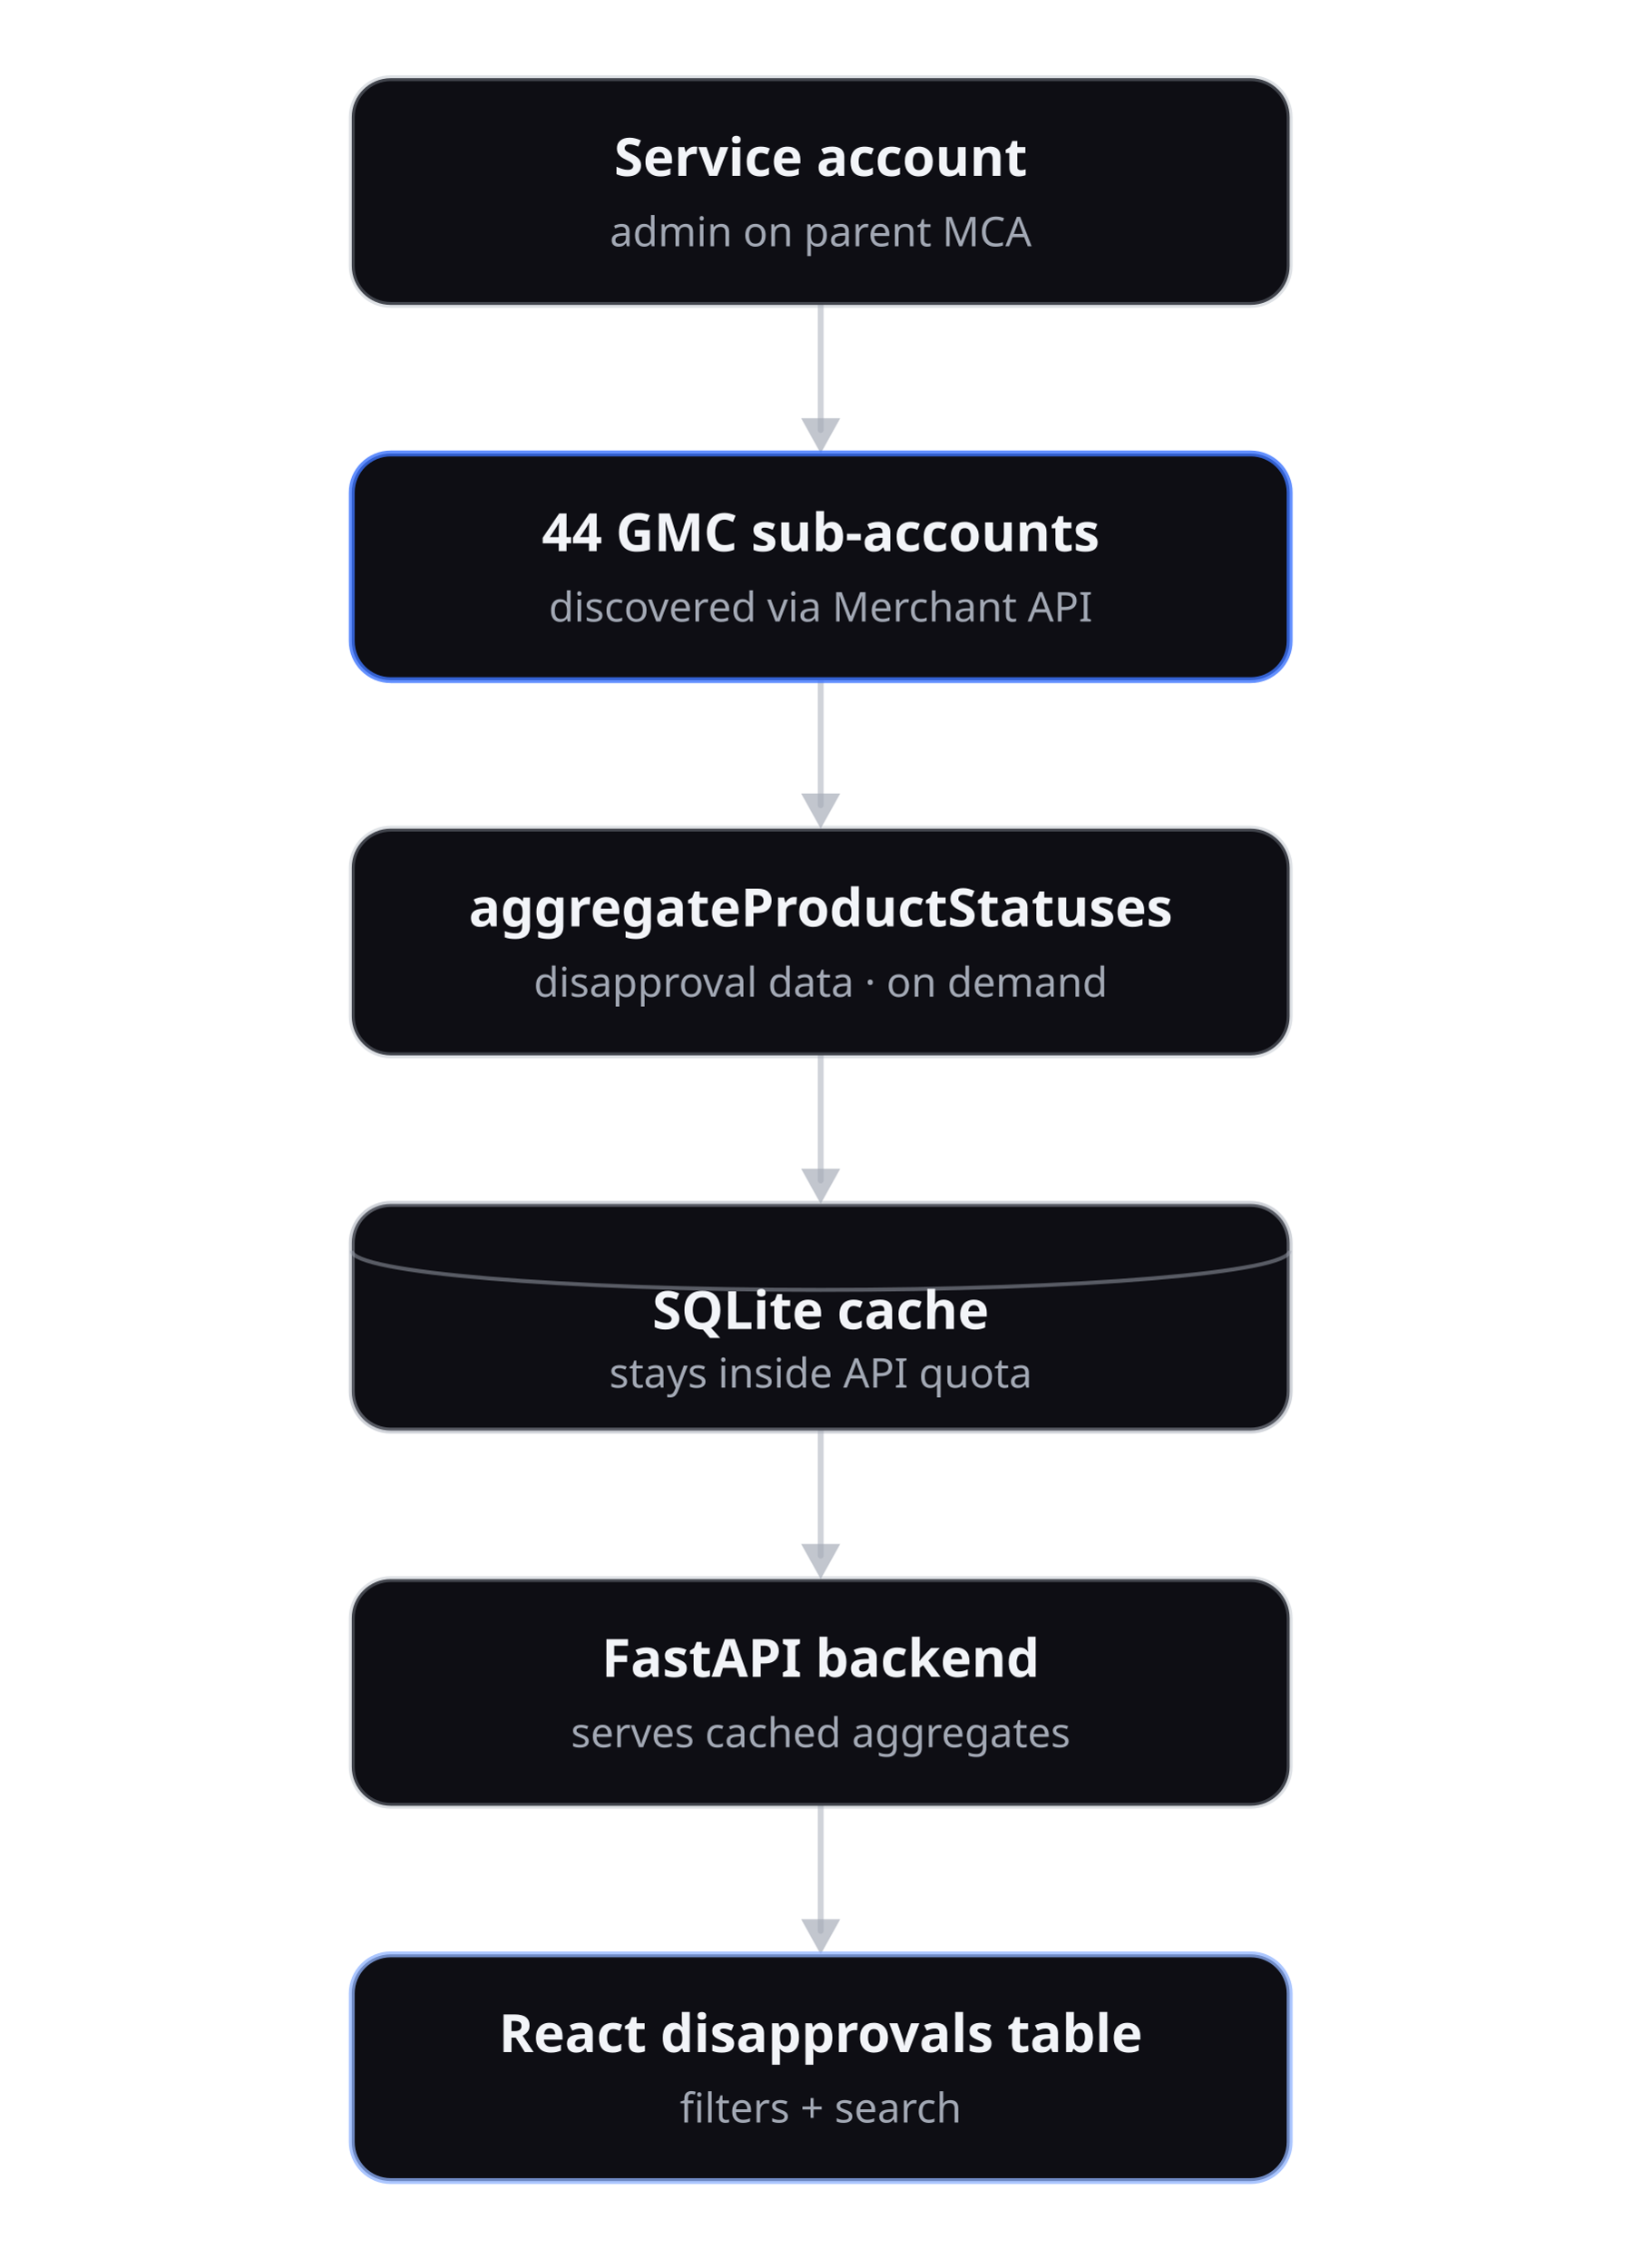
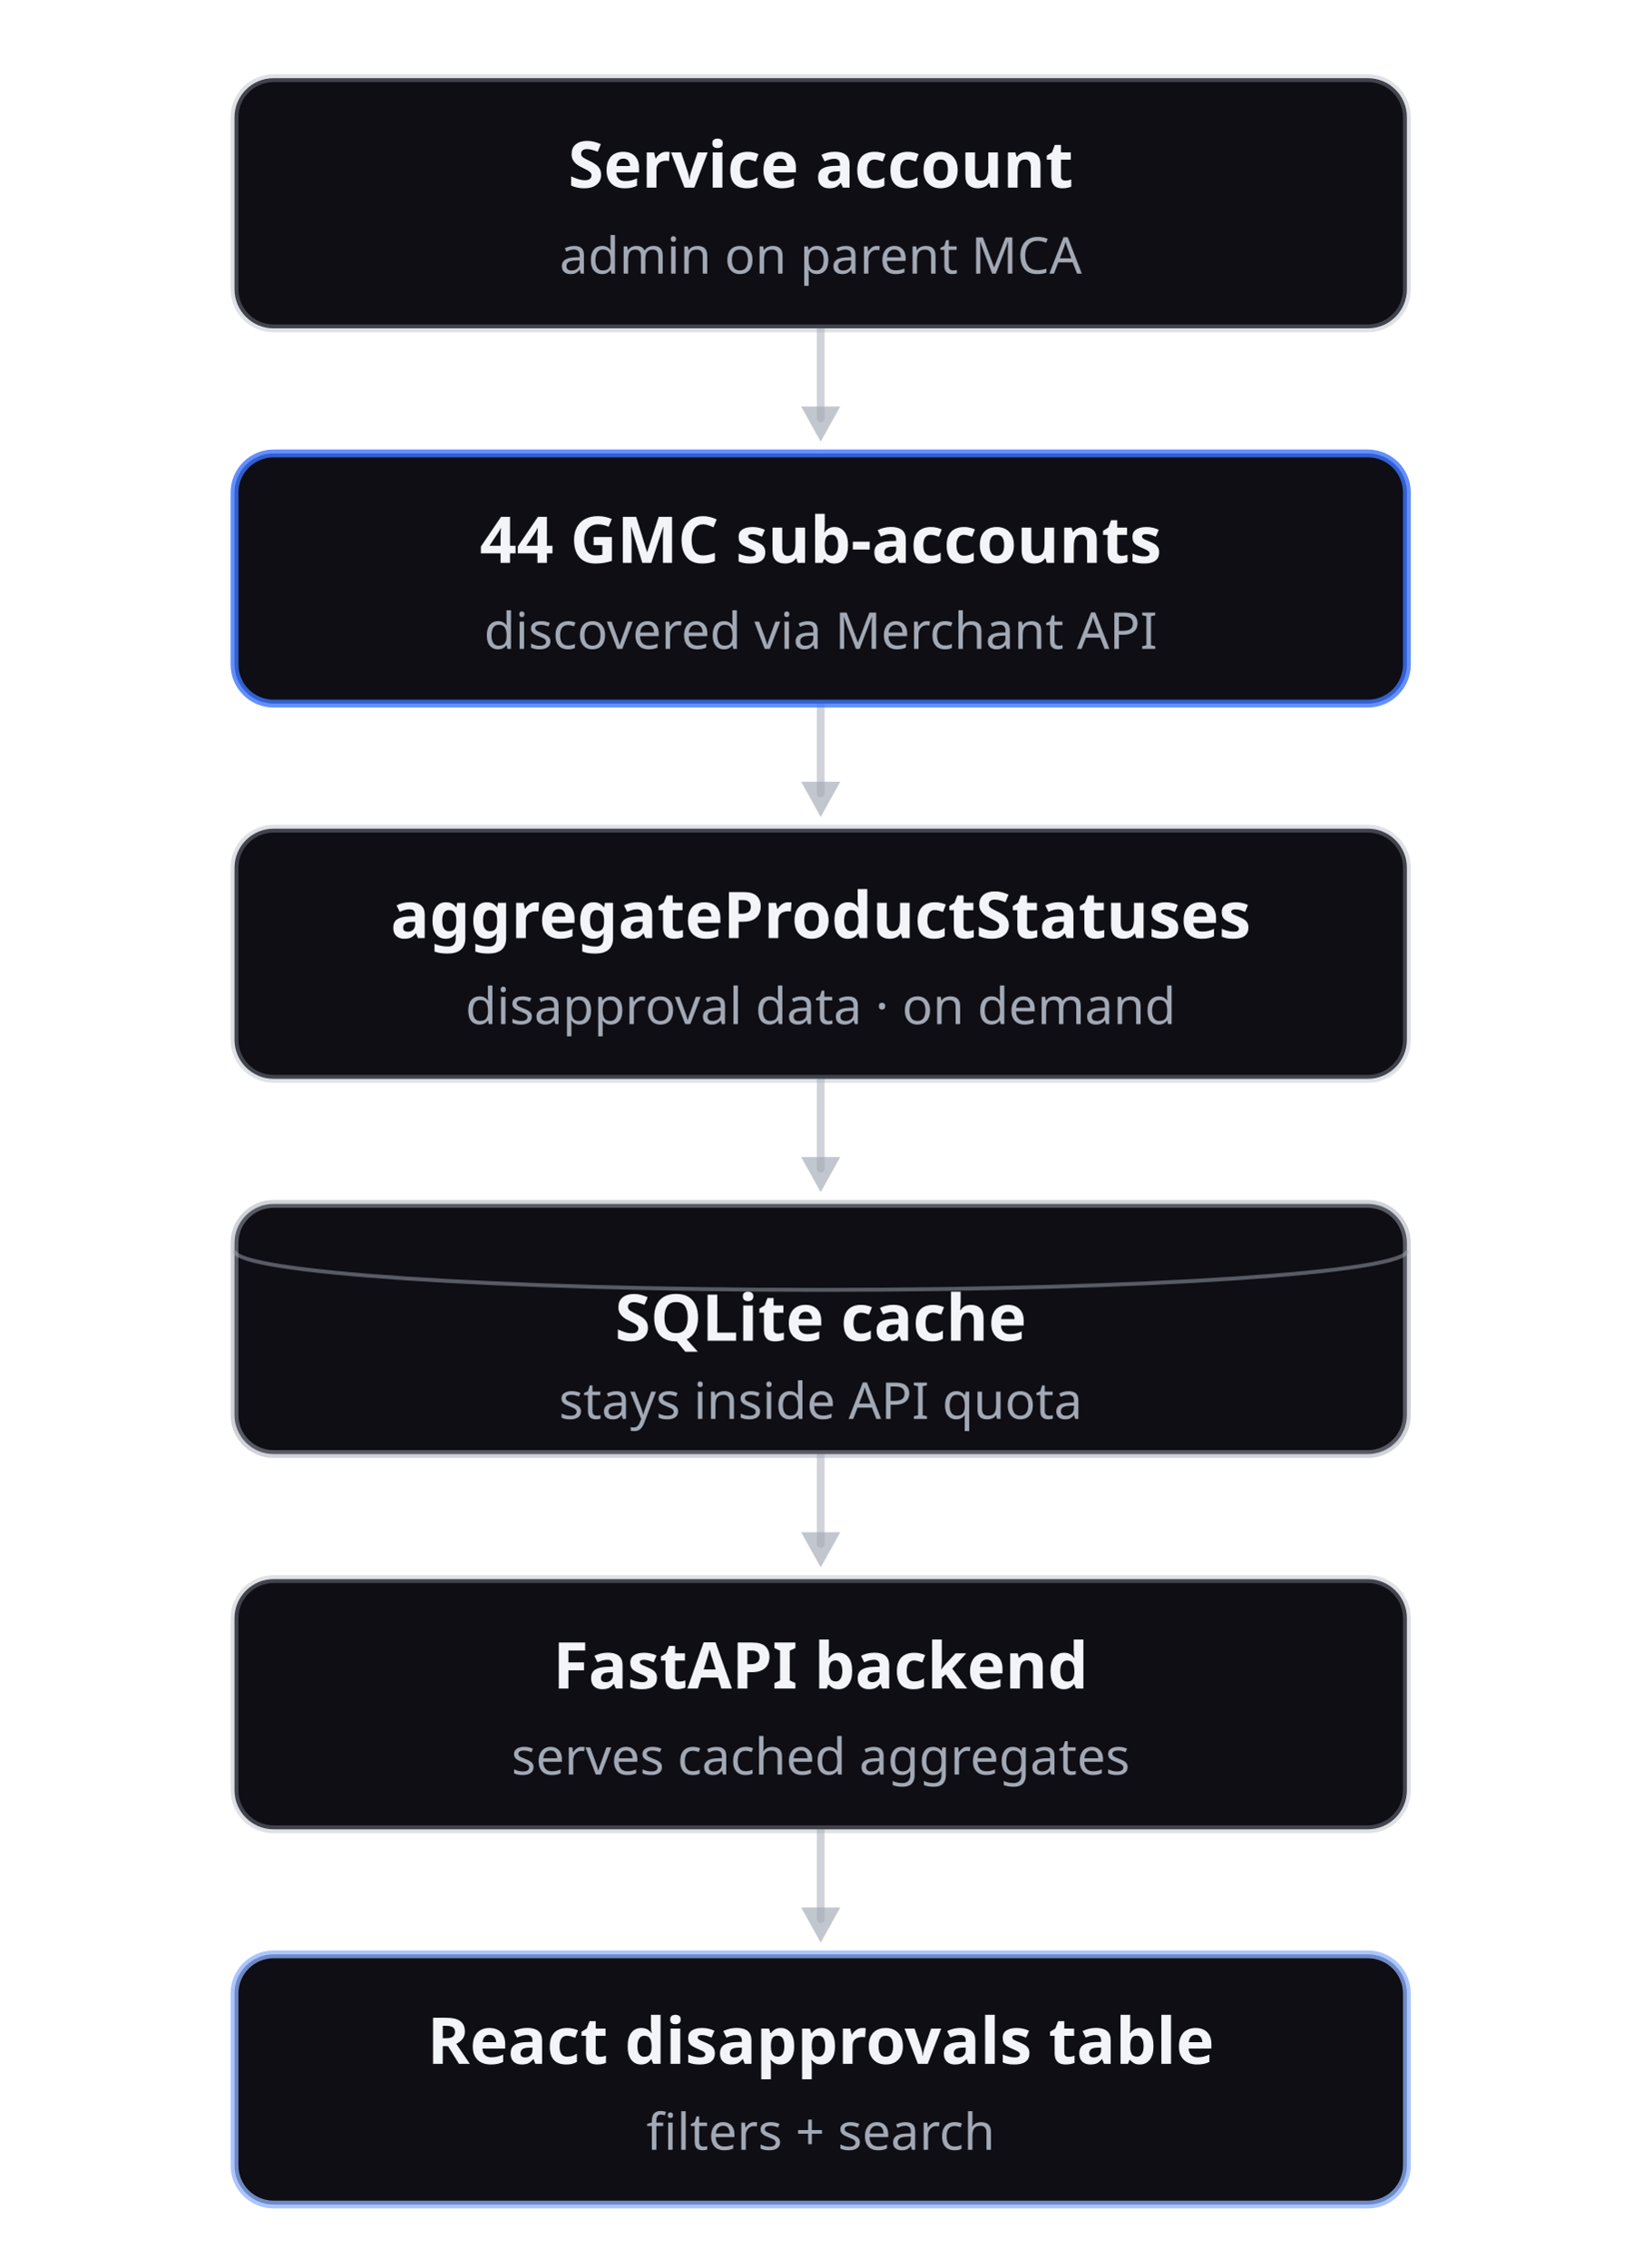
<svg xmlns="http://www.w3.org/2000/svg" viewBox="0 0 420 580" width="420" height="580" role="img" aria-labelledby="gmc-title" data-diagram="gmc" font-family="Geist, ui-sans-serif, system-ui, sans-serif">
  <g class="dg-edges">
-     <path class="dg-edge" id="gmc-e1" data-from="sa" data-to="subs" data-step="1" d="M210,78 L210,110" pathLength="1" fill="none" stroke="rgba(162,168,180,0.5)" stroke-width="1.5" stroke-linecap="round" />
-     <path class="dg-arrow" data-step="1" d="M205,107 L215,107 L210,116 Z" fill="rgba(162,168,180,0.65)" />
-     <path class="dg-edge" id="gmc-e2" data-from="subs" data-to="agg" data-step="3" d="M210,174 L210,206" pathLength="1" fill="none" stroke="rgba(162,168,180,0.5)" stroke-width="1.5" stroke-linecap="round" />
-     <path class="dg-arrow" data-step="3" d="M205,203 L215,203 L210,212 Z" fill="rgba(162,168,180,0.65)" />
-     <path class="dg-edge" id="gmc-e3" data-from="agg" data-to="cache" data-step="5" d="M210,270 L210,302" pathLength="1" fill="none" stroke="rgba(162,168,180,0.5)" stroke-width="1.5" stroke-linecap="round" />
-     <path class="dg-arrow" data-step="5" d="M205,299 L215,299 L210,308 Z" fill="rgba(162,168,180,0.65)" />
-     <path class="dg-edge" id="gmc-e4" data-from="cache" data-to="api" data-step="7" d="M210,366 L210,398" pathLength="1" fill="none" stroke="rgba(162,168,180,0.5)" stroke-width="1.5" stroke-linecap="round" />
-     <path class="dg-arrow" data-step="7" d="M205,395 L215,395 L210,404 Z" fill="rgba(162,168,180,0.65)" />
-     <path class="dg-edge" id="gmc-e5" data-from="api" data-to="table" data-step="9" d="M210,462 L210,494" pathLength="1" fill="none" stroke="rgba(162,168,180,0.5)" stroke-width="1.5" stroke-linecap="round" />
-     <path class="dg-arrow" data-step="9" d="M205,491 L215,491 L210,500 Z" fill="rgba(162,168,180,0.65)" />
+     <path class="dg-edge" id="gmc-e1" data-from="sa" data-to="subs" data-step="1" d="M210,84 L210,107" pathLength="1" fill="none" stroke="rgba(162,168,180,0.5)" stroke-width="2" stroke-linecap="round" />
+     <path class="dg-arrow" data-step="1" d="M205,104 L215,104 L210,113 Z" fill="rgba(162,168,180,0.65)" />
+     <path class="dg-edge" id="gmc-e2" data-from="subs" data-to="agg" data-step="3" d="M210,180 L210,203" pathLength="1" fill="none" stroke="rgba(162,168,180,0.5)" stroke-width="2" stroke-linecap="round" />
+     <path class="dg-arrow" data-step="3" d="M205,200 L215,200 L210,209 Z" fill="rgba(162,168,180,0.65)" />
+     <path class="dg-edge" id="gmc-e3" data-from="agg" data-to="cache" data-step="5" d="M210,276 L210,299" pathLength="1" fill="none" stroke="rgba(162,168,180,0.5)" stroke-width="2" stroke-linecap="round" />
+     <path class="dg-arrow" data-step="5" d="M205,296 L215,296 L210,305 Z" fill="rgba(162,168,180,0.65)" />
+     <path class="dg-edge" id="gmc-e4" data-from="cache" data-to="api" data-step="7" d="M210,372 L210,395" pathLength="1" fill="none" stroke="rgba(162,168,180,0.5)" stroke-width="2" stroke-linecap="round" />
+     <path class="dg-arrow" data-step="7" d="M205,392 L215,392 L210,401 Z" fill="rgba(162,168,180,0.65)" />
+     <path class="dg-edge" id="gmc-e5" data-from="api" data-to="table" data-step="9" d="M210,468 L210,491" pathLength="1" fill="none" stroke="rgba(162,168,180,0.5)" stroke-width="2" stroke-linecap="round" />
+     <path class="dg-arrow" data-step="9" d="M205,488 L215,488 L210,497 Z" fill="rgba(162,168,180,0.65)" />
  </g>
  <g class="dg-nodes">
    <g class="dg-node" id="gmc-n-sa" data-node="sa" data-step="0">
-       <rect x="90" y="20" width="240" height="58" rx="10" fill="#0e0e14" stroke="rgba(162,168,180,0.35)" stroke-width="1.5" />
-       <text x="210" y="45" text-anchor="middle" font-size="13.5" font-weight="600" fill="#f2f4f8">Service account</text>
-       <text x="210" y="63" text-anchor="middle" font-size="10.5" fill="#a2a8b4">admin on parent MCA</text>
+       <rect x="60" y="20" width="300" height="64" rx="10" fill="#0e0e14" stroke="rgba(162,168,180,0.35)" stroke-width="2" />
+       <text x="210" y="48" text-anchor="middle" font-size="16.5" font-weight="600" fill="#f2f4f8">Service account</text>
+       <text x="210" y="70" text-anchor="middle" font-size="13" fill="#a2a8b4">admin on parent MCA</text>
    </g>
    <g class="dg-node" id="gmc-n-subs" data-node="subs" data-key="true" data-step="2">
-       <rect x="90" y="116" width="240" height="58" rx="10" fill="#0e0e14" stroke="#3d74ff" stroke-opacity="0.8" stroke-width="1.5" />
-       <text x="210" y="141" text-anchor="middle" font-size="13.5" font-weight="600" fill="#f2f4f8">44 GMC sub-accounts</text>
-       <text x="210" y="159" text-anchor="middle" font-size="10.5" fill="#a2a8b4">discovered via Merchant API</text>
+       <rect x="60" y="116" width="300" height="64" rx="10" fill="#0e0e14" stroke="#3d74ff" stroke-opacity="0.8" stroke-width="2" />
+       <text x="210" y="144" text-anchor="middle" font-size="16.5" font-weight="600" fill="#f2f4f8">44 GMC sub-accounts</text>
+       <text x="210" y="166" text-anchor="middle" font-size="13" fill="#a2a8b4">discovered via Merchant API</text>
    </g>
    <g class="dg-node" id="gmc-n-agg" data-node="agg" data-step="4">
-       <rect x="90" y="212" width="240" height="58" rx="10" fill="#0e0e14" stroke="rgba(162,168,180,0.35)" stroke-width="1.5" />
-       <text x="210" y="237" text-anchor="middle" font-size="13.5" font-weight="600" fill="#f2f4f8">aggregateProductStatuses</text>
-       <text x="210" y="255" text-anchor="middle" font-size="10.5" fill="#a2a8b4">disapproval data · on demand</text>
+       <rect x="60" y="212" width="300" height="64" rx="10" fill="#0e0e14" stroke="rgba(162,168,180,0.35)" stroke-width="2" />
+       <text x="210" y="240" text-anchor="middle" font-size="16.5" font-weight="600" fill="#f2f4f8">aggregateProductStatuses</text>
+       <text x="210" y="262" text-anchor="middle" font-size="13" fill="#a2a8b4">disapproval data · on demand</text>
    </g>
    <g class="dg-node" id="gmc-n-cache" data-node="cache" data-step="6">
-       <rect x="90" y="308" width="240" height="58" rx="10" fill="#0e0e14" stroke="rgba(162,168,180,0.5)" stroke-width="1.5" />
-       <path d="M90,320 A120,10 0 0 0 330,320" fill="none" stroke="rgba(162,168,180,0.5)" stroke-width="1" />
-       <text x="210" y="340" text-anchor="middle" font-size="13.5" font-weight="600" fill="#f2f4f8">SQLite cache</text>
-       <text x="210" y="355" text-anchor="middle" font-size="10.5" fill="#a2a8b4">stays inside API quota</text>
+       <rect x="60" y="308" width="300" height="64" rx="10" fill="#0e0e14" stroke="rgba(162,168,180,0.5)" stroke-width="2" />
+       <path d="M60,320 A150,10 0 0 0 360,320" fill="none" stroke="rgba(162,168,180,0.5)" stroke-width="1" />
+       <text x="210" y="343" text-anchor="middle" font-size="16.5" font-weight="600" fill="#f2f4f8">SQLite cache</text>
+       <text x="210" y="363" text-anchor="middle" font-size="13" fill="#a2a8b4">stays inside API quota</text>
    </g>
    <g class="dg-node" id="gmc-n-api" data-node="api" data-step="8">
-       <rect x="90" y="404" width="240" height="58" rx="10" fill="#0e0e14" stroke="rgba(162,168,180,0.35)" stroke-width="1.5" />
-       <text x="210" y="429" text-anchor="middle" font-size="13.5" font-weight="600" fill="#f2f4f8">FastAPI backend</text>
-       <text x="210" y="447" text-anchor="middle" font-size="10.5" fill="#a2a8b4">serves cached aggregates</text>
+       <rect x="60" y="404" width="300" height="64" rx="10" fill="#0e0e14" stroke="rgba(162,168,180,0.35)" stroke-width="2" />
+       <text x="210" y="432" text-anchor="middle" font-size="16.5" font-weight="600" fill="#f2f4f8">FastAPI backend</text>
+       <text x="210" y="454" text-anchor="middle" font-size="13" fill="#a2a8b4">serves cached aggregates</text>
    </g>
    <g class="dg-node" id="gmc-n-table" data-node="table" data-step="10">
-       <rect x="90" y="500" width="240" height="58" rx="10" fill="#0e0e14" stroke="#8fb3ff" stroke-opacity="0.75" stroke-width="1.5" />
-       <text x="210" y="525" text-anchor="middle" font-size="13.5" font-weight="600" fill="#f2f4f8">React disapprovals table</text>
-       <text x="210" y="543" text-anchor="middle" font-size="10.5" fill="#a2a8b4">filters + search</text>
+       <rect x="60" y="500" width="300" height="64" rx="10" fill="#0e0e14" stroke="#8fb3ff" stroke-opacity="0.75" stroke-width="2" />
+       <text x="210" y="528" text-anchor="middle" font-size="16.5" font-weight="600" fill="#f2f4f8">React disapprovals table</text>
+       <text x="210" y="550" text-anchor="middle" font-size="13" fill="#a2a8b4">filters + search</text>
    </g>
  </g>
</svg>
